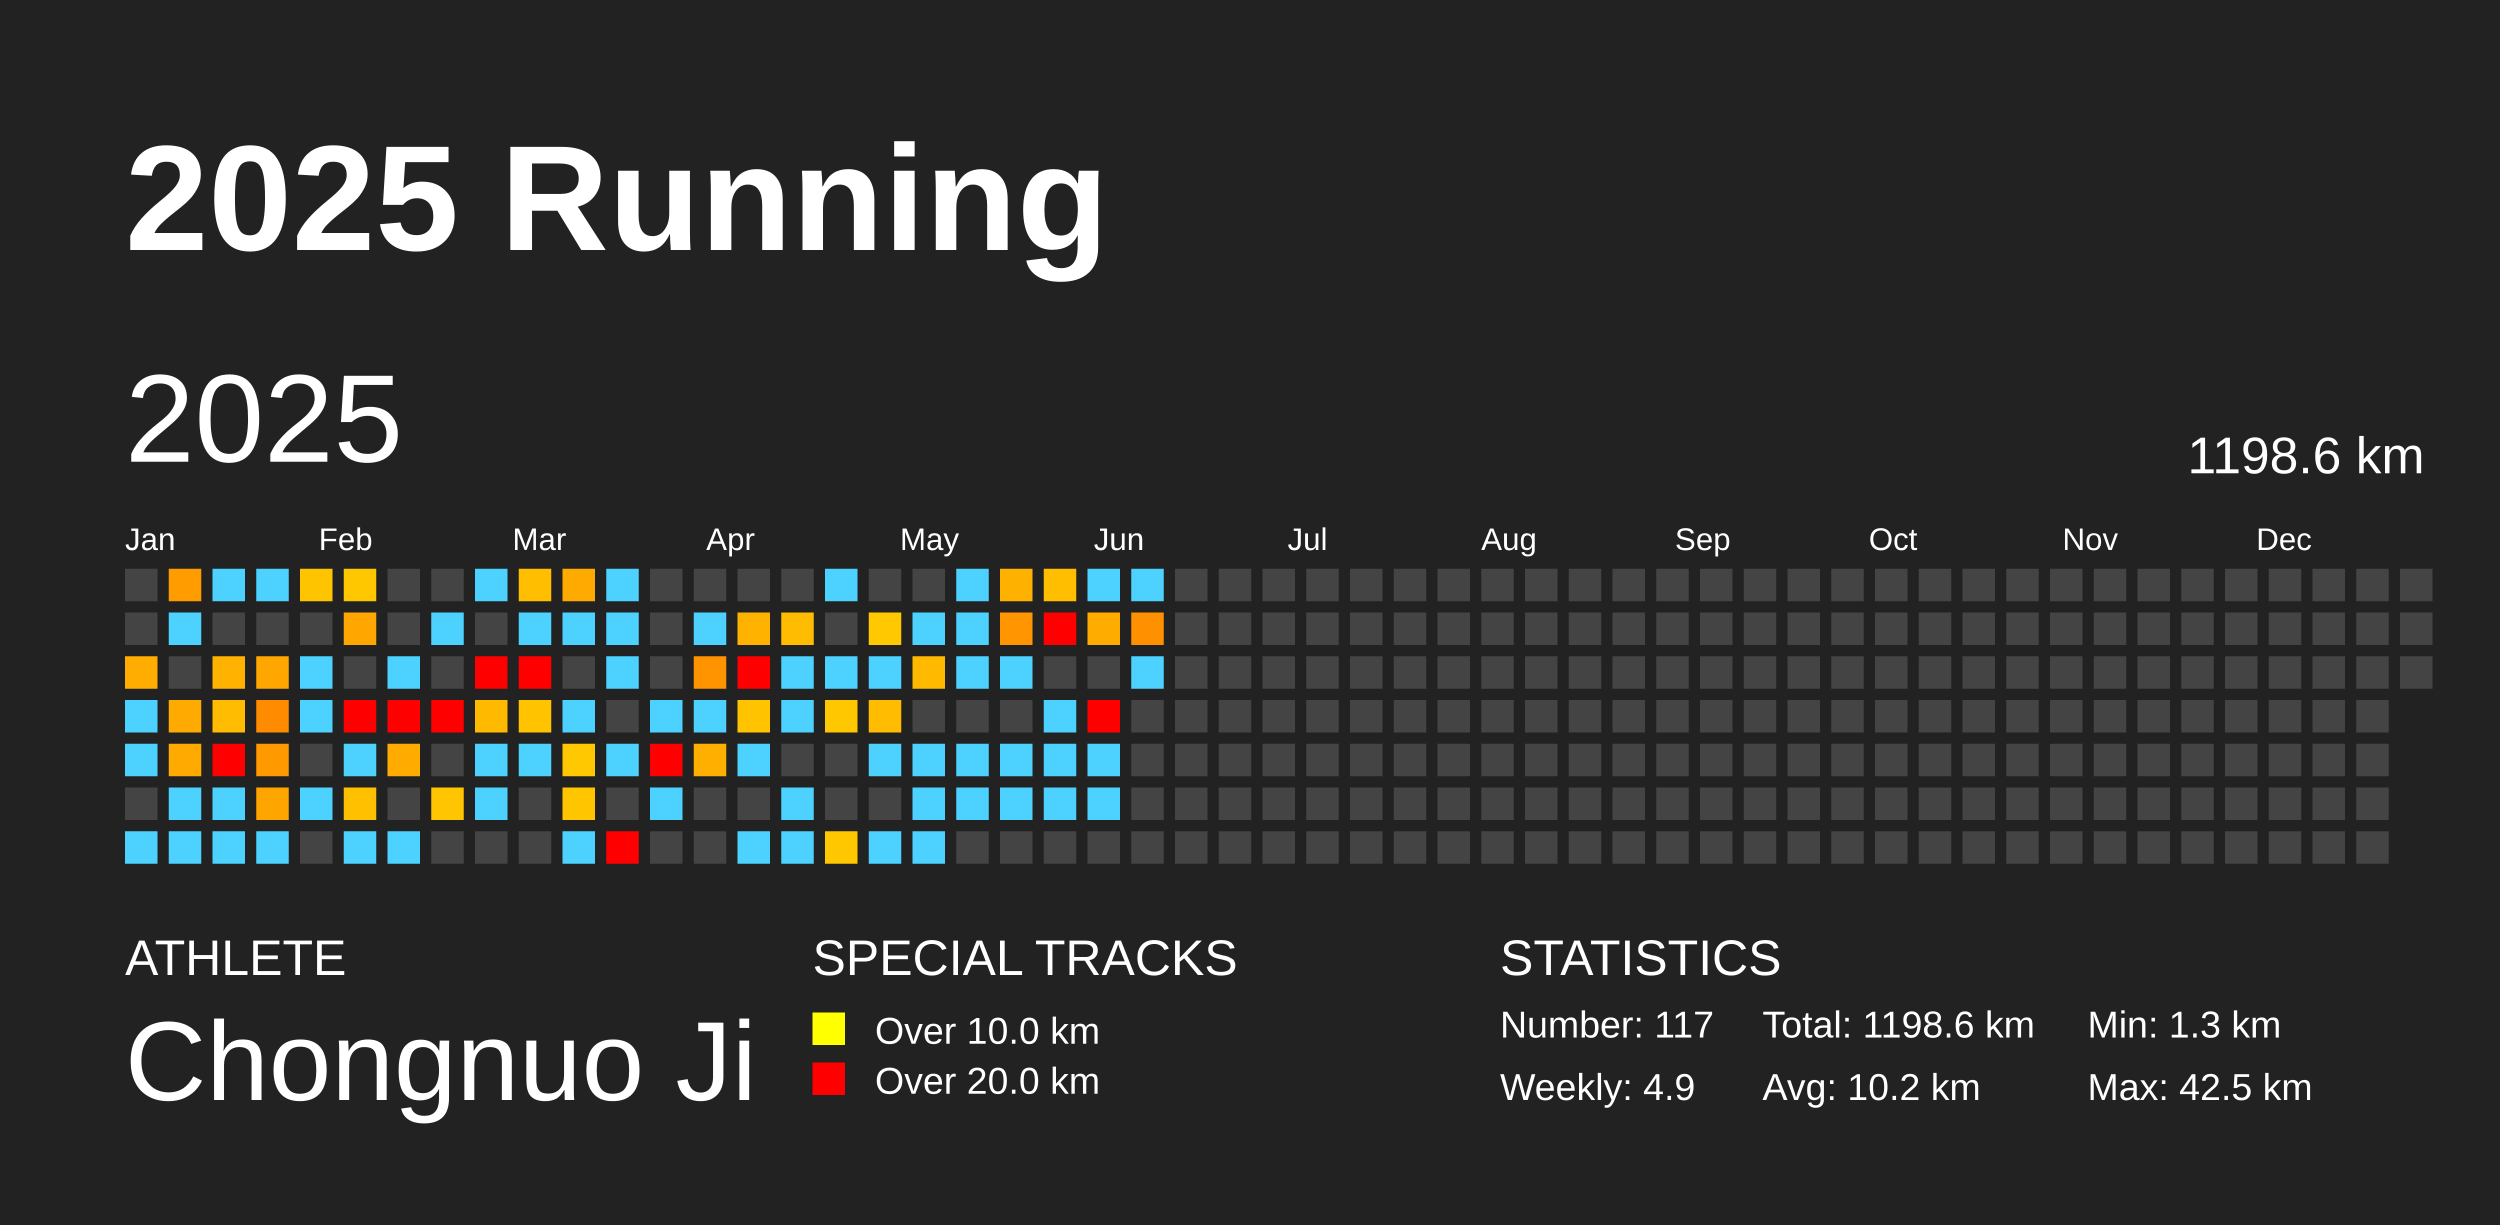
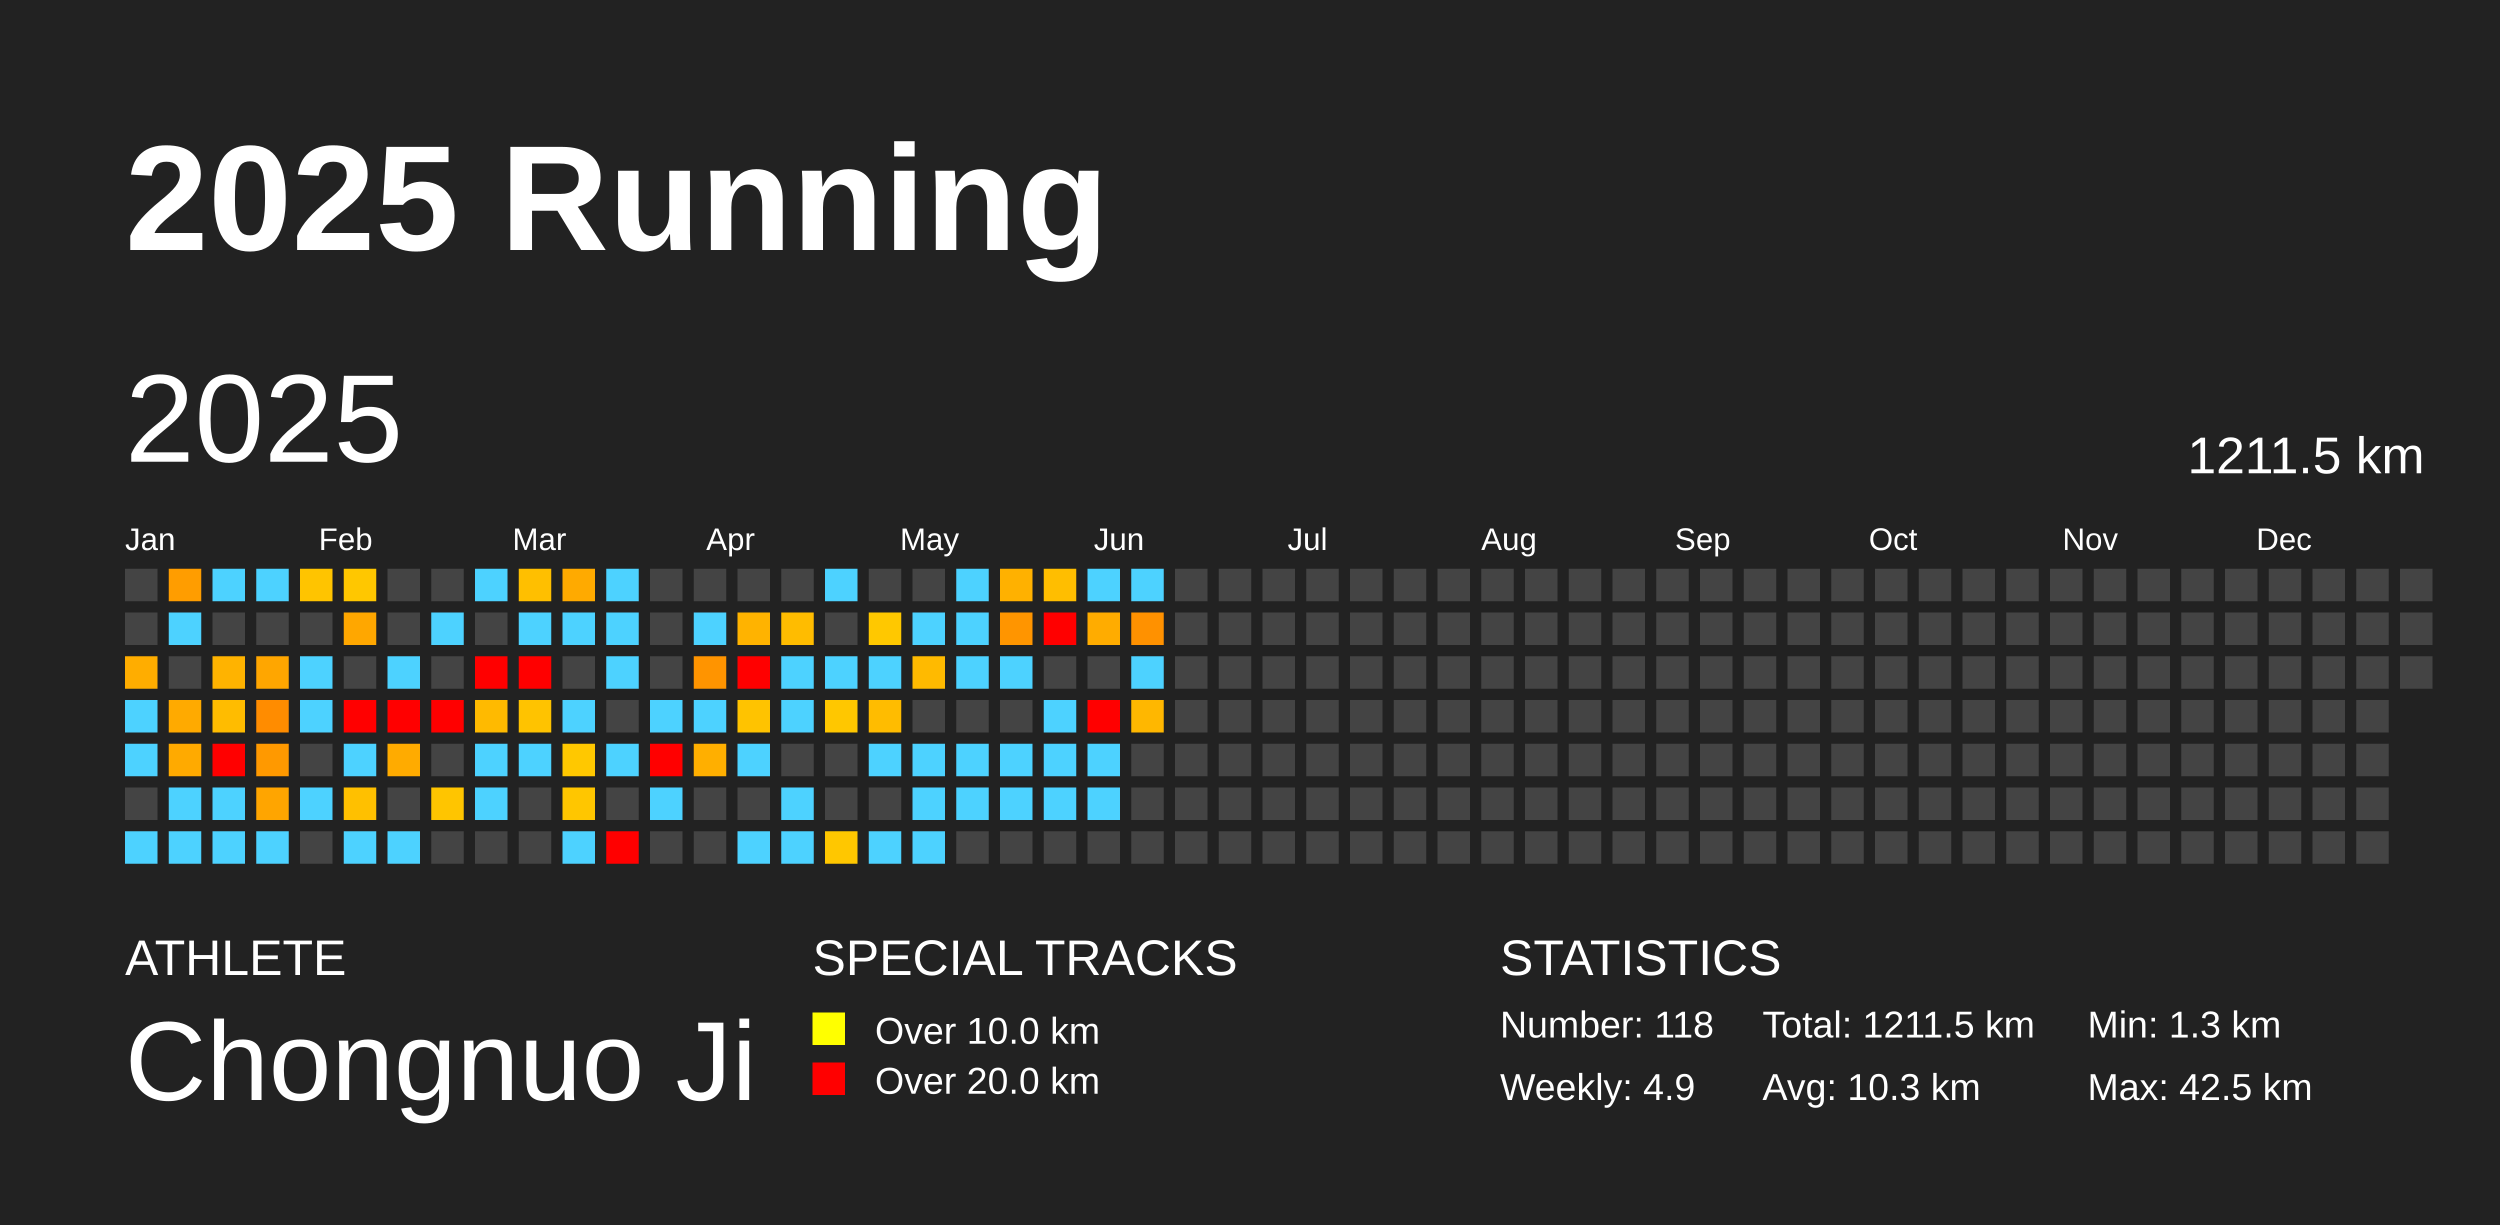
<svg xmlns="http://www.w3.org/2000/svg" baseProfile="full" height="98mm" version="1.1" viewBox="0,0,200,98" width="200mm">
  <defs />
  <rect fill="#222222" height="98" width="200" x="0" y="0" />
  <text fill="#FFFFFF" style="font-size:12px; font-family:Arial; font-weight:bold;" x="10" y="20">2025 Running</text>
  <text fill="#FFFFFF" style="font-size:4px; font-family:Arial" x="10" y="78">ATHLETE</text>
  <text fill="#FFFFFF" style="font-size:9px; font-family:Arial" x="10" y="88">Chongnuo Ji</text>
  <text fill="#FFFFFF" style="font-size:4px; font-family:Arial" x="65" y="78">SPECIAL TRACKS</text>
  <rect fill="yellow" height="2.6" width="2.6" x="65" y="81" />
  <text fill="#FFFFFF" style="font-size:3px; font-family:Arial" x="70" y="83.5">Over 10.0 km</text>
  <rect fill="red" height="2.6" width="2.6" x="65" y="85" />
  <text fill="#FFFFFF" style="font-size:3px; font-family:Arial" x="70" y="87.5">Over 20.0 km</text>
  <text fill="#FFFFFF" style="font-size:4px; font-family:Arial" x="120" y="78">STATISTICS</text>
-   <text fill="#FFFFFF" style="font-size:3px; font-family:Arial" x="120" y="83">Number: 117</text>
+   <text fill="#FFFFFF" style="font-size:3px; font-family:Arial" x="120" y="83">Number: 118</text>
  <text fill="#FFFFFF" style="font-size:3px; font-family:Arial" x="120" y="88">Weekly: 4.9</text>
-   <text fill="#FFFFFF" style="font-size:3px; font-family:Arial" x="141" y="83">Total: 1198.6 km</text>
-   <text fill="#FFFFFF" style="font-size:3px; font-family:Arial" x="141" y="88">Avg: 10.2 km</text>
+   <text fill="#FFFFFF" style="font-size:3px; font-family:Arial" x="141" y="83">Total: 1211.5 km</text>
+   <text fill="#FFFFFF" style="font-size:3px; font-family:Arial" x="141" y="88">Avg: 10.3 km</text>
  <text fill="#FFFFFF" style="font-size:3px; font-family:Arial" x="167" y="83">Min: 1.3 km</text>
  <text fill="#FFFFFF" style="font-size:3px; font-family:Arial" x="167" y="88">Max: 42.5 km</text>
  <text dominant-baseline="hanging" fill="#FFFFFF" style="font-size:10.0px; font-family:Arial;" x="10" y="30">2025</text>
-   <text dominant-baseline="hanging" fill="#FFFFFF" style="font-size:4.125px; font-family:Arial;" x="175" y="35">1198.6 km</text>
+   <text dominant-baseline="hanging" fill="#FFFFFF" style="font-size:4.125px; font-family:Arial;" x="175" y="35">1211.5 km</text>
  <text fill="#FFFFFF" style="font-size:2.5px; font-family:Arial" x="10.0" y="44">Jan</text>
  <text fill="#FFFFFF" style="font-size:2.5px; font-family:Arial" x="25.5" y="44">Feb</text>
  <text fill="#FFFFFF" style="font-size:2.5px; font-family:Arial" x="41.0" y="44">Mar</text>
  <text fill="#FFFFFF" style="font-size:2.5px; font-family:Arial" x="56.5" y="44">Apr</text>
  <text fill="#FFFFFF" style="font-size:2.5px; font-family:Arial" x="72.0" y="44">May</text>
  <text fill="#FFFFFF" style="font-size:2.5px; font-family:Arial" x="87.5" y="44">Jun</text>
  <text fill="#FFFFFF" style="font-size:2.5px; font-family:Arial" x="103.0" y="44">Jul</text>
  <text fill="#FFFFFF" style="font-size:2.5px; font-family:Arial" x="118.5" y="44">Aug</text>
  <text fill="#FFFFFF" style="font-size:2.5px; font-family:Arial" x="134.0" y="44">Sep</text>
  <text fill="#FFFFFF" style="font-size:2.5px; font-family:Arial" x="149.5" y="44">Oct</text>
  <text fill="#FFFFFF" style="font-size:2.5px; font-family:Arial" x="165.0" y="44">Nov</text>
  <text fill="#FFFFFF" style="font-size:2.5px; font-family:Arial" x="180.5" y="44">Dec</text>
  <rect fill="#444444" height="2.6" width="2.6" x="10.0" y="45.5" />
  <rect fill="#444444" height="2.6" width="2.6" x="10.0" y="49.0" />
  <rect fill="#ffad00" height="2.6" width="2.6" x="10.0" y="52.5" />
  <rect fill="#4dd2ff" height="2.6" width="2.6" x="10.0" y="56.0" />
  <rect fill="#4dd2ff" height="2.6" width="2.6" x="10.0" y="59.5" />
  <rect fill="#444444" height="2.6" width="2.6" x="10.0" y="63.0" />
  <rect fill="#4dd2ff" height="2.6" width="2.6" x="10.0" y="66.5" />
  <rect fill="#ff9d00" height="2.6" width="2.6" x="13.5" y="45.5" />
  <rect fill="#4dd2ff" height="2.6" width="2.6" x="13.5" y="49.0" />
  <rect fill="#444444" height="2.6" width="2.6" x="13.5" y="52.5" />
  <rect fill="#ffaa00" height="2.6" width="2.6" x="13.5" y="56.0" />
  <rect fill="#ffaa00" height="2.6" width="2.6" x="13.5" y="59.5" />
  <rect fill="#4dd2ff" height="2.6" width="2.6" x="13.5" y="63.0" />
  <rect fill="#4dd2ff" height="2.6" width="2.6" x="13.5" y="66.5" />
  <rect fill="#4dd2ff" height="2.6" width="2.6" x="17.0" y="45.5" />
  <rect fill="#444444" height="2.6" width="2.6" x="17.0" y="49.0" />
  <rect fill="#ffb300" height="2.6" width="2.6" x="17.0" y="52.5" />
  <rect fill="#ffbc00" height="2.6" width="2.6" x="17.0" y="56.0" />
  <rect fill="red" height="2.6" width="2.6" x="17.0" y="59.5" />
  <rect fill="#4dd2ff" height="2.6" width="2.6" x="17.0" y="63.0" />
  <rect fill="#4dd2ff" height="2.6" width="2.6" x="17.0" y="66.5" />
  <rect fill="#4dd2ff" height="2.6" width="2.6" x="20.5" y="45.5" />
  <rect fill="#444444" height="2.6" width="2.6" x="20.5" y="49.0" />
  <rect fill="#ffa600" height="2.6" width="2.6" x="20.5" y="52.5" />
  <rect fill="#ff8c00" height="2.6" width="2.6" x="20.5" y="56.0" />
  <rect fill="#ff9900" height="2.6" width="2.6" x="20.5" y="59.5" />
  <rect fill="#ffa500" height="2.6" width="2.6" x="20.5" y="63.0" />
  <rect fill="#4dd2ff" height="2.6" width="2.6" x="20.5" y="66.5" />
  <rect fill="#ffc400" height="2.6" width="2.6" x="24.0" y="45.5" />
  <rect fill="#444444" height="2.6" width="2.6" x="24.0" y="49.0" />
  <rect fill="#4dd2ff" height="2.6" width="2.6" x="24.0" y="52.5" />
  <rect fill="#4dd2ff" height="2.6" width="2.6" x="24.0" y="56.0" />
  <rect fill="#444444" height="2.6" width="2.6" x="24.0" y="59.5" />
  <rect fill="#4dd2ff" height="2.6" width="2.6" x="24.0" y="63.0" />
  <rect fill="#444444" height="2.6" width="2.6" x="24.0" y="66.5" />
  <rect fill="#ffc700" height="2.6" width="2.6" x="27.5" y="45.5" />
  <rect fill="#ffa700" height="2.6" width="2.6" x="27.5" y="49.0" />
  <rect fill="#444444" height="2.6" width="2.6" x="27.5" y="52.5" />
  <rect fill="red" height="2.6" width="2.6" x="27.5" y="56.0" />
  <rect fill="#4dd2ff" height="2.6" width="2.6" x="27.5" y="59.5" />
  <rect fill="#ffc000" height="2.6" width="2.6" x="27.5" y="63.0" />
  <rect fill="#4dd2ff" height="2.6" width="2.6" x="27.5" y="66.5" />
  <rect fill="#444444" height="2.6" width="2.6" x="31.0" y="45.5" />
  <rect fill="#444444" height="2.6" width="2.6" x="31.0" y="49.0" />
  <rect fill="#4dd2ff" height="2.6" width="2.6" x="31.0" y="52.5" />
  <rect fill="red" height="2.6" width="2.6" x="31.0" y="56.0" />
  <rect fill="#ffab00" height="2.6" width="2.6" x="31.0" y="59.5" />
  <rect fill="#444444" height="2.6" width="2.6" x="31.0" y="63.0" />
  <rect fill="#4dd2ff" height="2.6" width="2.6" x="31.0" y="66.5" />
  <rect fill="#444444" height="2.6" width="2.6" x="34.5" y="45.5" />
  <rect fill="#4dd2ff" height="2.6" width="2.6" x="34.5" y="49.0" />
  <rect fill="#444444" height="2.6" width="2.6" x="34.5" y="52.5" />
  <rect fill="red" height="2.6" width="2.6" x="34.5" y="56.0" />
  <rect fill="#444444" height="2.6" width="2.6" x="34.5" y="59.5" />
  <rect fill="#ffc500" height="2.6" width="2.6" x="34.5" y="63.0" />
  <rect fill="#444444" height="2.6" width="2.6" x="34.5" y="66.5" />
  <rect fill="#4dd2ff" height="2.6" width="2.6" x="38.0" y="45.5" />
  <rect fill="#444444" height="2.6" width="2.6" x="38.0" y="49.0" />
  <rect fill="red" height="2.6" width="2.6" x="38.0" y="52.5" />
  <rect fill="#ffba00" height="2.6" width="2.6" x="38.0" y="56.0" />
  <rect fill="#4dd2ff" height="2.6" width="2.6" x="38.0" y="59.5" />
  <rect fill="#4dd2ff" height="2.6" width="2.6" x="38.0" y="63.0" />
  <rect fill="#444444" height="2.6" width="2.6" x="38.0" y="66.5" />
  <rect fill="#ffbf00" height="2.6" width="2.6" x="41.5" y="45.5" />
  <rect fill="#4dd2ff" height="2.6" width="2.6" x="41.5" y="49.0" />
  <rect fill="red" height="2.6" width="2.6" x="41.5" y="52.5" />
  <rect fill="#ffc300" height="2.6" width="2.6" x="41.5" y="56.0" />
  <rect fill="#4dd2ff" height="2.6" width="2.6" x="41.5" y="59.5" />
  <rect fill="#444444" height="2.6" width="2.6" x="41.5" y="63.0" />
  <rect fill="#444444" height="2.6" width="2.6" x="41.5" y="66.5" />
  <rect fill="#ffaa00" height="2.6" width="2.6" x="45.0" y="45.5" />
  <rect fill="#4dd2ff" height="2.6" width="2.6" x="45.0" y="49.0" />
  <rect fill="#444444" height="2.6" width="2.6" x="45.0" y="52.5" />
  <rect fill="#4dd2ff" height="2.6" width="2.6" x="45.0" y="56.0" />
  <rect fill="#ffc800" height="2.6" width="2.6" x="45.0" y="59.5" />
  <rect fill="#ffc600" height="2.6" width="2.6" x="45.0" y="63.0" />
  <rect fill="#4dd2ff" height="2.6" width="2.6" x="45.0" y="66.5" />
  <rect fill="#4dd2ff" height="2.6" width="2.6" x="48.5" y="45.5" />
  <rect fill="#4dd2ff" height="2.6" width="2.6" x="48.5" y="49.0" />
  <rect fill="#4dd2ff" height="2.6" width="2.6" x="48.5" y="52.5" />
  <rect fill="#444444" height="2.6" width="2.6" x="48.5" y="56.0" />
  <rect fill="#4dd2ff" height="2.6" width="2.6" x="48.5" y="59.5" />
  <rect fill="#444444" height="2.6" width="2.6" x="48.5" y="63.0" />
  <rect fill="red" height="2.6" width="2.6" x="48.5" y="66.5" />
  <rect fill="#444444" height="2.6" width="2.6" x="52.0" y="45.5" />
  <rect fill="#444444" height="2.6" width="2.6" x="52.0" y="49.0" />
  <rect fill="#444444" height="2.6" width="2.6" x="52.0" y="52.5" />
  <rect fill="#4dd2ff" height="2.6" width="2.6" x="52.0" y="56.0" />
  <rect fill="red" height="2.6" width="2.6" x="52.0" y="59.5" />
  <rect fill="#4dd2ff" height="2.6" width="2.6" x="52.0" y="63.0" />
  <rect fill="#444444" height="2.6" width="2.6" x="52.0" y="66.5" />
  <rect fill="#444444" height="2.6" width="2.6" x="55.5" y="45.5" />
  <rect fill="#4dd2ff" height="2.6" width="2.6" x="55.5" y="49.0" />
  <rect fill="#ff9400" height="2.6" width="2.6" x="55.5" y="52.5" />
  <rect fill="#4dd2ff" height="2.6" width="2.6" x="55.5" y="56.0" />
  <rect fill="#ffaf00" height="2.6" width="2.6" x="55.5" y="59.5" />
  <rect fill="#444444" height="2.6" width="2.6" x="55.5" y="63.0" />
  <rect fill="#444444" height="2.6" width="2.6" x="55.5" y="66.5" />
  <rect fill="#444444" height="2.6" width="2.6" x="59.0" y="45.5" />
  <rect fill="#ffb300" height="2.6" width="2.6" x="59.0" y="49.0" />
  <rect fill="red" height="2.6" width="2.6" x="59.0" y="52.5" />
  <rect fill="#ffc300" height="2.6" width="2.6" x="59.0" y="56.0" />
  <rect fill="#4dd2ff" height="2.6" width="2.6" x="59.0" y="59.5" />
  <rect fill="#444444" height="2.6" width="2.6" x="59.0" y="63.0" />
  <rect fill="#4dd2ff" height="2.6" width="2.6" x="59.0" y="66.5" />
  <rect fill="#444444" height="2.6" width="2.6" x="62.5" y="45.5" />
  <rect fill="#ffbc00" height="2.6" width="2.6" x="62.5" y="49.0" />
  <rect fill="#4dd2ff" height="2.6" width="2.6" x="62.5" y="52.5" />
  <rect fill="#4dd2ff" height="2.6" width="2.6" x="62.5" y="56.0" />
  <rect fill="#444444" height="2.6" width="2.6" x="62.5" y="59.5" />
  <rect fill="#4dd2ff" height="2.6" width="2.6" x="62.5" y="63.0" />
  <rect fill="#4dd2ff" height="2.6" width="2.6" x="62.5" y="66.5" />
  <rect fill="#4dd2ff" height="2.6" width="2.6" x="66.0" y="45.5" />
  <rect fill="#444444" height="2.6" width="2.6" x="66.0" y="49.0" />
  <rect fill="#4dd2ff" height="2.6" width="2.6" x="66.0" y="52.5" />
  <rect fill="#ffc700" height="2.6" width="2.6" x="66.0" y="56.0" />
  <rect fill="#444444" height="2.6" width="2.6" x="66.0" y="59.5" />
  <rect fill="#444444" height="2.6" width="2.6" x="66.0" y="63.0" />
  <rect fill="#ffc700" height="2.6" width="2.6" x="66.0" y="66.5" />
  <rect fill="#444444" height="2.6" width="2.6" x="69.5" y="45.5" />
  <rect fill="#ffc800" height="2.6" width="2.6" x="69.5" y="49.0" />
  <rect fill="#4dd2ff" height="2.6" width="2.6" x="69.5" y="52.5" />
  <rect fill="#ffbc00" height="2.6" width="2.6" x="69.5" y="56.0" />
  <rect fill="#4dd2ff" height="2.6" width="2.6" x="69.5" y="59.5" />
  <rect fill="#444444" height="2.6" width="2.6" x="69.5" y="63.0" />
  <rect fill="#4dd2ff" height="2.6" width="2.6" x="69.5" y="66.5" />
  <rect fill="#444444" height="2.6" width="2.6" x="73.0" y="45.5" />
  <rect fill="#4dd2ff" height="2.6" width="2.6" x="73.0" y="49.0" />
  <rect fill="#ffba00" height="2.6" width="2.6" x="73.0" y="52.5" />
  <rect fill="#444444" height="2.6" width="2.6" x="73.0" y="56.0" />
  <rect fill="#4dd2ff" height="2.6" width="2.6" x="73.0" y="59.5" />
  <rect fill="#4dd2ff" height="2.6" width="2.6" x="73.0" y="63.0" />
  <rect fill="#4dd2ff" height="2.6" width="2.6" x="73.0" y="66.5" />
  <rect fill="#4dd2ff" height="2.6" width="2.6" x="76.5" y="45.5" />
  <rect fill="#4dd2ff" height="2.6" width="2.6" x="76.5" y="49.0" />
  <rect fill="#4dd2ff" height="2.6" width="2.6" x="76.5" y="52.5" />
  <rect fill="#444444" height="2.6" width="2.6" x="76.5" y="56.0" />
  <rect fill="#4dd2ff" height="2.6" width="2.6" x="76.5" y="59.5" />
  <rect fill="#4dd2ff" height="2.6" width="2.6" x="76.5" y="63.0" />
  <rect fill="#444444" height="2.6" width="2.6" x="76.5" y="66.5" />
  <rect fill="#ffb100" height="2.6" width="2.6" x="80.0" y="45.5" />
  <rect fill="#ff9500" height="2.6" width="2.6" x="80.0" y="49.0" />
  <rect fill="#4dd2ff" height="2.6" width="2.6" x="80.0" y="52.5" />
  <rect fill="#444444" height="2.6" width="2.6" x="80.0" y="56.0" />
  <rect fill="#4dd2ff" height="2.6" width="2.6" x="80.0" y="59.5" />
  <rect fill="#4dd2ff" height="2.6" width="2.6" x="80.0" y="63.0" />
  <rect fill="#444444" height="2.6" width="2.6" x="80.0" y="66.5" />
  <rect fill="#ffbe00" height="2.6" width="2.6" x="83.5" y="45.5" />
  <rect fill="red" height="2.6" width="2.6" x="83.5" y="49.0" />
  <rect fill="#444444" height="2.6" width="2.6" x="83.5" y="52.5" />
  <rect fill="#4dd2ff" height="2.6" width="2.6" x="83.5" y="56.0" />
  <rect fill="#4dd2ff" height="2.6" width="2.6" x="83.5" y="59.5" />
  <rect fill="#4dd2ff" height="2.6" width="2.6" x="83.5" y="63.0" />
  <rect fill="#444444" height="2.6" width="2.6" x="83.5" y="66.5" />
  <rect fill="#4dd2ff" height="2.6" width="2.6" x="87.0" y="45.5" />
  <rect fill="#ffac00" height="2.6" width="2.6" x="87.0" y="49.0" />
  <rect fill="#444444" height="2.6" width="2.6" x="87.0" y="52.5" />
  <rect fill="red" height="2.6" width="2.6" x="87.0" y="56.0" />
  <rect fill="#4dd2ff" height="2.6" width="2.6" x="87.0" y="59.5" />
  <rect fill="#4dd2ff" height="2.6" width="2.6" x="87.0" y="63.0" />
  <rect fill="#444444" height="2.6" width="2.6" x="87.0" y="66.5" />
  <rect fill="#4dd2ff" height="2.6" width="2.6" x="90.5" y="45.5" />
  <rect fill="#ff9100" height="2.6" width="2.6" x="90.5" y="49.0" />
  <rect fill="#4dd2ff" height="2.6" width="2.6" x="90.5" y="52.5" />
-   <rect fill="#444444" height="2.6" width="2.6" x="90.5" y="56.0" />
+   <rect fill="#ffb700" height="2.6" width="2.6" x="90.5" y="56.0" />
  <rect fill="#444444" height="2.6" width="2.6" x="90.5" y="59.5" />
  <rect fill="#444444" height="2.6" width="2.6" x="90.5" y="63.0" />
  <rect fill="#444444" height="2.6" width="2.6" x="90.5" y="66.5" />
  <rect fill="#444444" height="2.6" width="2.6" x="94.0" y="45.5" />
  <rect fill="#444444" height="2.6" width="2.6" x="94.0" y="49.0" />
  <rect fill="#444444" height="2.6" width="2.6" x="94.0" y="52.5" />
  <rect fill="#444444" height="2.6" width="2.6" x="94.0" y="56.0" />
  <rect fill="#444444" height="2.6" width="2.6" x="94.0" y="59.5" />
  <rect fill="#444444" height="2.6" width="2.6" x="94.0" y="63.0" />
  <rect fill="#444444" height="2.6" width="2.6" x="94.0" y="66.5" />
  <rect fill="#444444" height="2.6" width="2.6" x="97.5" y="45.5" />
  <rect fill="#444444" height="2.6" width="2.6" x="97.5" y="49.0" />
  <rect fill="#444444" height="2.6" width="2.6" x="97.5" y="52.5" />
  <rect fill="#444444" height="2.6" width="2.6" x="97.5" y="56.0" />
  <rect fill="#444444" height="2.6" width="2.6" x="97.5" y="59.5" />
  <rect fill="#444444" height="2.6" width="2.6" x="97.5" y="63.0" />
  <rect fill="#444444" height="2.6" width="2.6" x="97.5" y="66.5" />
  <rect fill="#444444" height="2.6" width="2.6" x="101.0" y="45.5" />
  <rect fill="#444444" height="2.6" width="2.6" x="101.0" y="49.0" />
  <rect fill="#444444" height="2.6" width="2.6" x="101.0" y="52.5" />
  <rect fill="#444444" height="2.6" width="2.6" x="101.0" y="56.0" />
  <rect fill="#444444" height="2.6" width="2.6" x="101.0" y="59.5" />
  <rect fill="#444444" height="2.6" width="2.6" x="101.0" y="63.0" />
  <rect fill="#444444" height="2.6" width="2.6" x="101.0" y="66.5" />
  <rect fill="#444444" height="2.6" width="2.6" x="104.5" y="45.5" />
  <rect fill="#444444" height="2.6" width="2.6" x="104.5" y="49.0" />
  <rect fill="#444444" height="2.6" width="2.6" x="104.5" y="52.5" />
  <rect fill="#444444" height="2.6" width="2.6" x="104.5" y="56.0" />
  <rect fill="#444444" height="2.6" width="2.6" x="104.5" y="59.5" />
  <rect fill="#444444" height="2.6" width="2.6" x="104.5" y="63.0" />
  <rect fill="#444444" height="2.6" width="2.6" x="104.5" y="66.5" />
  <rect fill="#444444" height="2.6" width="2.6" x="108.0" y="45.5" />
  <rect fill="#444444" height="2.6" width="2.6" x="108.0" y="49.0" />
  <rect fill="#444444" height="2.6" width="2.6" x="108.0" y="52.5" />
  <rect fill="#444444" height="2.6" width="2.6" x="108.0" y="56.0" />
  <rect fill="#444444" height="2.6" width="2.6" x="108.0" y="59.5" />
  <rect fill="#444444" height="2.6" width="2.6" x="108.0" y="63.0" />
  <rect fill="#444444" height="2.6" width="2.6" x="108.0" y="66.5" />
  <rect fill="#444444" height="2.6" width="2.6" x="111.5" y="45.5" />
  <rect fill="#444444" height="2.6" width="2.6" x="111.5" y="49.0" />
  <rect fill="#444444" height="2.6" width="2.6" x="111.5" y="52.5" />
  <rect fill="#444444" height="2.6" width="2.6" x="111.5" y="56.0" />
  <rect fill="#444444" height="2.6" width="2.6" x="111.5" y="59.5" />
  <rect fill="#444444" height="2.6" width="2.6" x="111.5" y="63.0" />
  <rect fill="#444444" height="2.6" width="2.6" x="111.5" y="66.5" />
  <rect fill="#444444" height="2.6" width="2.6" x="115.0" y="45.5" />
  <rect fill="#444444" height="2.6" width="2.6" x="115.0" y="49.0" />
  <rect fill="#444444" height="2.6" width="2.6" x="115.0" y="52.5" />
  <rect fill="#444444" height="2.6" width="2.6" x="115.0" y="56.0" />
  <rect fill="#444444" height="2.6" width="2.6" x="115.0" y="59.5" />
  <rect fill="#444444" height="2.6" width="2.6" x="115.0" y="63.0" />
  <rect fill="#444444" height="2.6" width="2.6" x="115.0" y="66.5" />
  <rect fill="#444444" height="2.6" width="2.6" x="118.5" y="45.5" />
  <rect fill="#444444" height="2.6" width="2.6" x="118.5" y="49.0" />
  <rect fill="#444444" height="2.6" width="2.6" x="118.5" y="52.5" />
  <rect fill="#444444" height="2.6" width="2.6" x="118.5" y="56.0" />
  <rect fill="#444444" height="2.6" width="2.6" x="118.5" y="59.5" />
  <rect fill="#444444" height="2.6" width="2.6" x="118.5" y="63.0" />
  <rect fill="#444444" height="2.6" width="2.6" x="118.5" y="66.5" />
  <rect fill="#444444" height="2.6" width="2.6" x="122.0" y="45.5" />
  <rect fill="#444444" height="2.6" width="2.6" x="122.0" y="49.0" />
  <rect fill="#444444" height="2.6" width="2.6" x="122.0" y="52.5" />
  <rect fill="#444444" height="2.6" width="2.6" x="122.0" y="56.0" />
  <rect fill="#444444" height="2.6" width="2.6" x="122.0" y="59.5" />
  <rect fill="#444444" height="2.6" width="2.6" x="122.0" y="63.0" />
  <rect fill="#444444" height="2.6" width="2.6" x="122.0" y="66.5" />
  <rect fill="#444444" height="2.6" width="2.6" x="125.5" y="45.5" />
  <rect fill="#444444" height="2.6" width="2.6" x="125.5" y="49.0" />
  <rect fill="#444444" height="2.6" width="2.6" x="125.5" y="52.5" />
  <rect fill="#444444" height="2.6" width="2.6" x="125.5" y="56.0" />
  <rect fill="#444444" height="2.6" width="2.6" x="125.5" y="59.5" />
  <rect fill="#444444" height="2.6" width="2.6" x="125.5" y="63.0" />
  <rect fill="#444444" height="2.6" width="2.6" x="125.5" y="66.5" />
  <rect fill="#444444" height="2.6" width="2.6" x="129.0" y="45.5" />
  <rect fill="#444444" height="2.6" width="2.6" x="129.0" y="49.0" />
  <rect fill="#444444" height="2.6" width="2.6" x="129.0" y="52.5" />
  <rect fill="#444444" height="2.6" width="2.6" x="129.0" y="56.0" />
  <rect fill="#444444" height="2.6" width="2.6" x="129.0" y="59.5" />
  <rect fill="#444444" height="2.6" width="2.6" x="129.0" y="63.0" />
  <rect fill="#444444" height="2.6" width="2.6" x="129.0" y="66.5" />
  <rect fill="#444444" height="2.6" width="2.6" x="132.5" y="45.5" />
  <rect fill="#444444" height="2.6" width="2.6" x="132.5" y="49.0" />
  <rect fill="#444444" height="2.6" width="2.6" x="132.5" y="52.5" />
  <rect fill="#444444" height="2.6" width="2.6" x="132.5" y="56.0" />
  <rect fill="#444444" height="2.6" width="2.6" x="132.5" y="59.5" />
  <rect fill="#444444" height="2.6" width="2.6" x="132.5" y="63.0" />
  <rect fill="#444444" height="2.6" width="2.6" x="132.5" y="66.5" />
  <rect fill="#444444" height="2.6" width="2.6" x="136.0" y="45.5" />
  <rect fill="#444444" height="2.6" width="2.6" x="136.0" y="49.0" />
  <rect fill="#444444" height="2.6" width="2.6" x="136.0" y="52.5" />
  <rect fill="#444444" height="2.6" width="2.6" x="136.0" y="56.0" />
  <rect fill="#444444" height="2.6" width="2.6" x="136.0" y="59.5" />
  <rect fill="#444444" height="2.6" width="2.6" x="136.0" y="63.0" />
  <rect fill="#444444" height="2.6" width="2.6" x="136.0" y="66.5" />
  <rect fill="#444444" height="2.6" width="2.6" x="139.5" y="45.5" />
  <rect fill="#444444" height="2.6" width="2.6" x="139.5" y="49.0" />
  <rect fill="#444444" height="2.6" width="2.6" x="139.5" y="52.5" />
  <rect fill="#444444" height="2.6" width="2.6" x="139.5" y="56.0" />
  <rect fill="#444444" height="2.6" width="2.6" x="139.5" y="59.5" />
  <rect fill="#444444" height="2.6" width="2.6" x="139.5" y="63.0" />
  <rect fill="#444444" height="2.6" width="2.6" x="139.5" y="66.5" />
  <rect fill="#444444" height="2.6" width="2.6" x="143.0" y="45.5" />
  <rect fill="#444444" height="2.6" width="2.6" x="143.0" y="49.0" />
  <rect fill="#444444" height="2.6" width="2.6" x="143.0" y="52.5" />
  <rect fill="#444444" height="2.6" width="2.6" x="143.0" y="56.0" />
  <rect fill="#444444" height="2.6" width="2.6" x="143.0" y="59.5" />
  <rect fill="#444444" height="2.6" width="2.6" x="143.0" y="63.0" />
  <rect fill="#444444" height="2.6" width="2.6" x="143.0" y="66.5" />
  <rect fill="#444444" height="2.6" width="2.6" x="146.5" y="45.5" />
  <rect fill="#444444" height="2.6" width="2.6" x="146.5" y="49.0" />
  <rect fill="#444444" height="2.6" width="2.6" x="146.5" y="52.5" />
  <rect fill="#444444" height="2.6" width="2.6" x="146.5" y="56.0" />
  <rect fill="#444444" height="2.6" width="2.6" x="146.5" y="59.5" />
  <rect fill="#444444" height="2.6" width="2.6" x="146.5" y="63.0" />
  <rect fill="#444444" height="2.6" width="2.6" x="146.5" y="66.5" />
  <rect fill="#444444" height="2.6" width="2.6" x="150.0" y="45.5" />
  <rect fill="#444444" height="2.6" width="2.6" x="150.0" y="49.0" />
  <rect fill="#444444" height="2.6" width="2.6" x="150.0" y="52.5" />
  <rect fill="#444444" height="2.6" width="2.6" x="150.0" y="56.0" />
  <rect fill="#444444" height="2.6" width="2.6" x="150.0" y="59.5" />
  <rect fill="#444444" height="2.6" width="2.6" x="150.0" y="63.0" />
  <rect fill="#444444" height="2.6" width="2.6" x="150.0" y="66.5" />
  <rect fill="#444444" height="2.6" width="2.6" x="153.5" y="45.5" />
  <rect fill="#444444" height="2.6" width="2.6" x="153.5" y="49.0" />
  <rect fill="#444444" height="2.6" width="2.6" x="153.5" y="52.5" />
  <rect fill="#444444" height="2.6" width="2.6" x="153.5" y="56.0" />
  <rect fill="#444444" height="2.6" width="2.6" x="153.5" y="59.5" />
  <rect fill="#444444" height="2.6" width="2.6" x="153.5" y="63.0" />
  <rect fill="#444444" height="2.6" width="2.6" x="153.5" y="66.5" />
  <rect fill="#444444" height="2.6" width="2.6" x="157.0" y="45.5" />
  <rect fill="#444444" height="2.6" width="2.6" x="157.0" y="49.0" />
  <rect fill="#444444" height="2.6" width="2.6" x="157.0" y="52.5" />
  <rect fill="#444444" height="2.6" width="2.6" x="157.0" y="56.0" />
  <rect fill="#444444" height="2.6" width="2.6" x="157.0" y="59.5" />
  <rect fill="#444444" height="2.6" width="2.6" x="157.0" y="63.0" />
  <rect fill="#444444" height="2.6" width="2.6" x="157.0" y="66.5" />
  <rect fill="#444444" height="2.6" width="2.6" x="160.5" y="45.5" />
  <rect fill="#444444" height="2.6" width="2.6" x="160.5" y="49.0" />
  <rect fill="#444444" height="2.6" width="2.6" x="160.5" y="52.5" />
  <rect fill="#444444" height="2.6" width="2.6" x="160.5" y="56.0" />
  <rect fill="#444444" height="2.6" width="2.6" x="160.5" y="59.5" />
  <rect fill="#444444" height="2.6" width="2.6" x="160.5" y="63.0" />
  <rect fill="#444444" height="2.6" width="2.6" x="160.5" y="66.5" />
  <rect fill="#444444" height="2.6" width="2.6" x="164.0" y="45.5" />
  <rect fill="#444444" height="2.6" width="2.6" x="164.0" y="49.0" />
  <rect fill="#444444" height="2.6" width="2.6" x="164.0" y="52.5" />
  <rect fill="#444444" height="2.6" width="2.6" x="164.0" y="56.0" />
  <rect fill="#444444" height="2.6" width="2.6" x="164.0" y="59.5" />
  <rect fill="#444444" height="2.6" width="2.6" x="164.0" y="63.0" />
  <rect fill="#444444" height="2.6" width="2.6" x="164.0" y="66.5" />
  <rect fill="#444444" height="2.6" width="2.6" x="167.5" y="45.5" />
  <rect fill="#444444" height="2.6" width="2.6" x="167.5" y="49.0" />
  <rect fill="#444444" height="2.6" width="2.6" x="167.5" y="52.5" />
  <rect fill="#444444" height="2.6" width="2.6" x="167.5" y="56.0" />
  <rect fill="#444444" height="2.6" width="2.6" x="167.5" y="59.5" />
  <rect fill="#444444" height="2.6" width="2.6" x="167.5" y="63.0" />
  <rect fill="#444444" height="2.6" width="2.6" x="167.5" y="66.5" />
  <rect fill="#444444" height="2.6" width="2.6" x="171.0" y="45.5" />
  <rect fill="#444444" height="2.6" width="2.6" x="171.0" y="49.0" />
  <rect fill="#444444" height="2.6" width="2.6" x="171.0" y="52.5" />
  <rect fill="#444444" height="2.6" width="2.6" x="171.0" y="56.0" />
  <rect fill="#444444" height="2.6" width="2.6" x="171.0" y="59.5" />
  <rect fill="#444444" height="2.6" width="2.6" x="171.0" y="63.0" />
  <rect fill="#444444" height="2.6" width="2.6" x="171.0" y="66.5" />
  <rect fill="#444444" height="2.6" width="2.6" x="174.5" y="45.5" />
  <rect fill="#444444" height="2.6" width="2.6" x="174.5" y="49.0" />
  <rect fill="#444444" height="2.6" width="2.6" x="174.5" y="52.5" />
  <rect fill="#444444" height="2.6" width="2.6" x="174.5" y="56.0" />
  <rect fill="#444444" height="2.6" width="2.6" x="174.5" y="59.5" />
  <rect fill="#444444" height="2.6" width="2.6" x="174.5" y="63.0" />
  <rect fill="#444444" height="2.6" width="2.6" x="174.5" y="66.5" />
  <rect fill="#444444" height="2.6" width="2.6" x="178.0" y="45.5" />
  <rect fill="#444444" height="2.6" width="2.6" x="178.0" y="49.0" />
  <rect fill="#444444" height="2.6" width="2.6" x="178.0" y="52.5" />
  <rect fill="#444444" height="2.6" width="2.6" x="178.0" y="56.0" />
  <rect fill="#444444" height="2.6" width="2.6" x="178.0" y="59.5" />
  <rect fill="#444444" height="2.6" width="2.6" x="178.0" y="63.0" />
  <rect fill="#444444" height="2.6" width="2.6" x="178.0" y="66.5" />
  <rect fill="#444444" height="2.6" width="2.6" x="181.5" y="45.5" />
  <rect fill="#444444" height="2.6" width="2.6" x="181.5" y="49.0" />
  <rect fill="#444444" height="2.6" width="2.6" x="181.5" y="52.5" />
  <rect fill="#444444" height="2.6" width="2.6" x="181.5" y="56.0" />
  <rect fill="#444444" height="2.6" width="2.6" x="181.5" y="59.5" />
  <rect fill="#444444" height="2.6" width="2.6" x="181.5" y="63.0" />
  <rect fill="#444444" height="2.6" width="2.6" x="181.5" y="66.5" />
  <rect fill="#444444" height="2.6" width="2.6" x="185.0" y="45.5" />
  <rect fill="#444444" height="2.6" width="2.6" x="185.0" y="49.0" />
  <rect fill="#444444" height="2.6" width="2.6" x="185.0" y="52.5" />
  <rect fill="#444444" height="2.6" width="2.6" x="185.0" y="56.0" />
  <rect fill="#444444" height="2.6" width="2.6" x="185.0" y="59.5" />
  <rect fill="#444444" height="2.6" width="2.6" x="185.0" y="63.0" />
  <rect fill="#444444" height="2.6" width="2.6" x="185.0" y="66.5" />
  <rect fill="#444444" height="2.6" width="2.6" x="188.5" y="45.5" />
  <rect fill="#444444" height="2.6" width="2.6" x="188.5" y="49.0" />
  <rect fill="#444444" height="2.6" width="2.6" x="188.5" y="52.5" />
  <rect fill="#444444" height="2.6" width="2.6" x="188.5" y="56.0" />
  <rect fill="#444444" height="2.6" width="2.6" x="188.5" y="59.5" />
  <rect fill="#444444" height="2.6" width="2.6" x="188.5" y="63.0" />
  <rect fill="#444444" height="2.6" width="2.6" x="188.5" y="66.5" />
  <rect fill="#444444" height="2.6" width="2.6" x="192.0" y="45.5" />
  <rect fill="#444444" height="2.6" width="2.6" x="192.0" y="49.0" />
  <rect fill="#444444" height="2.6" width="2.6" x="192.0" y="52.5" />
</svg>
